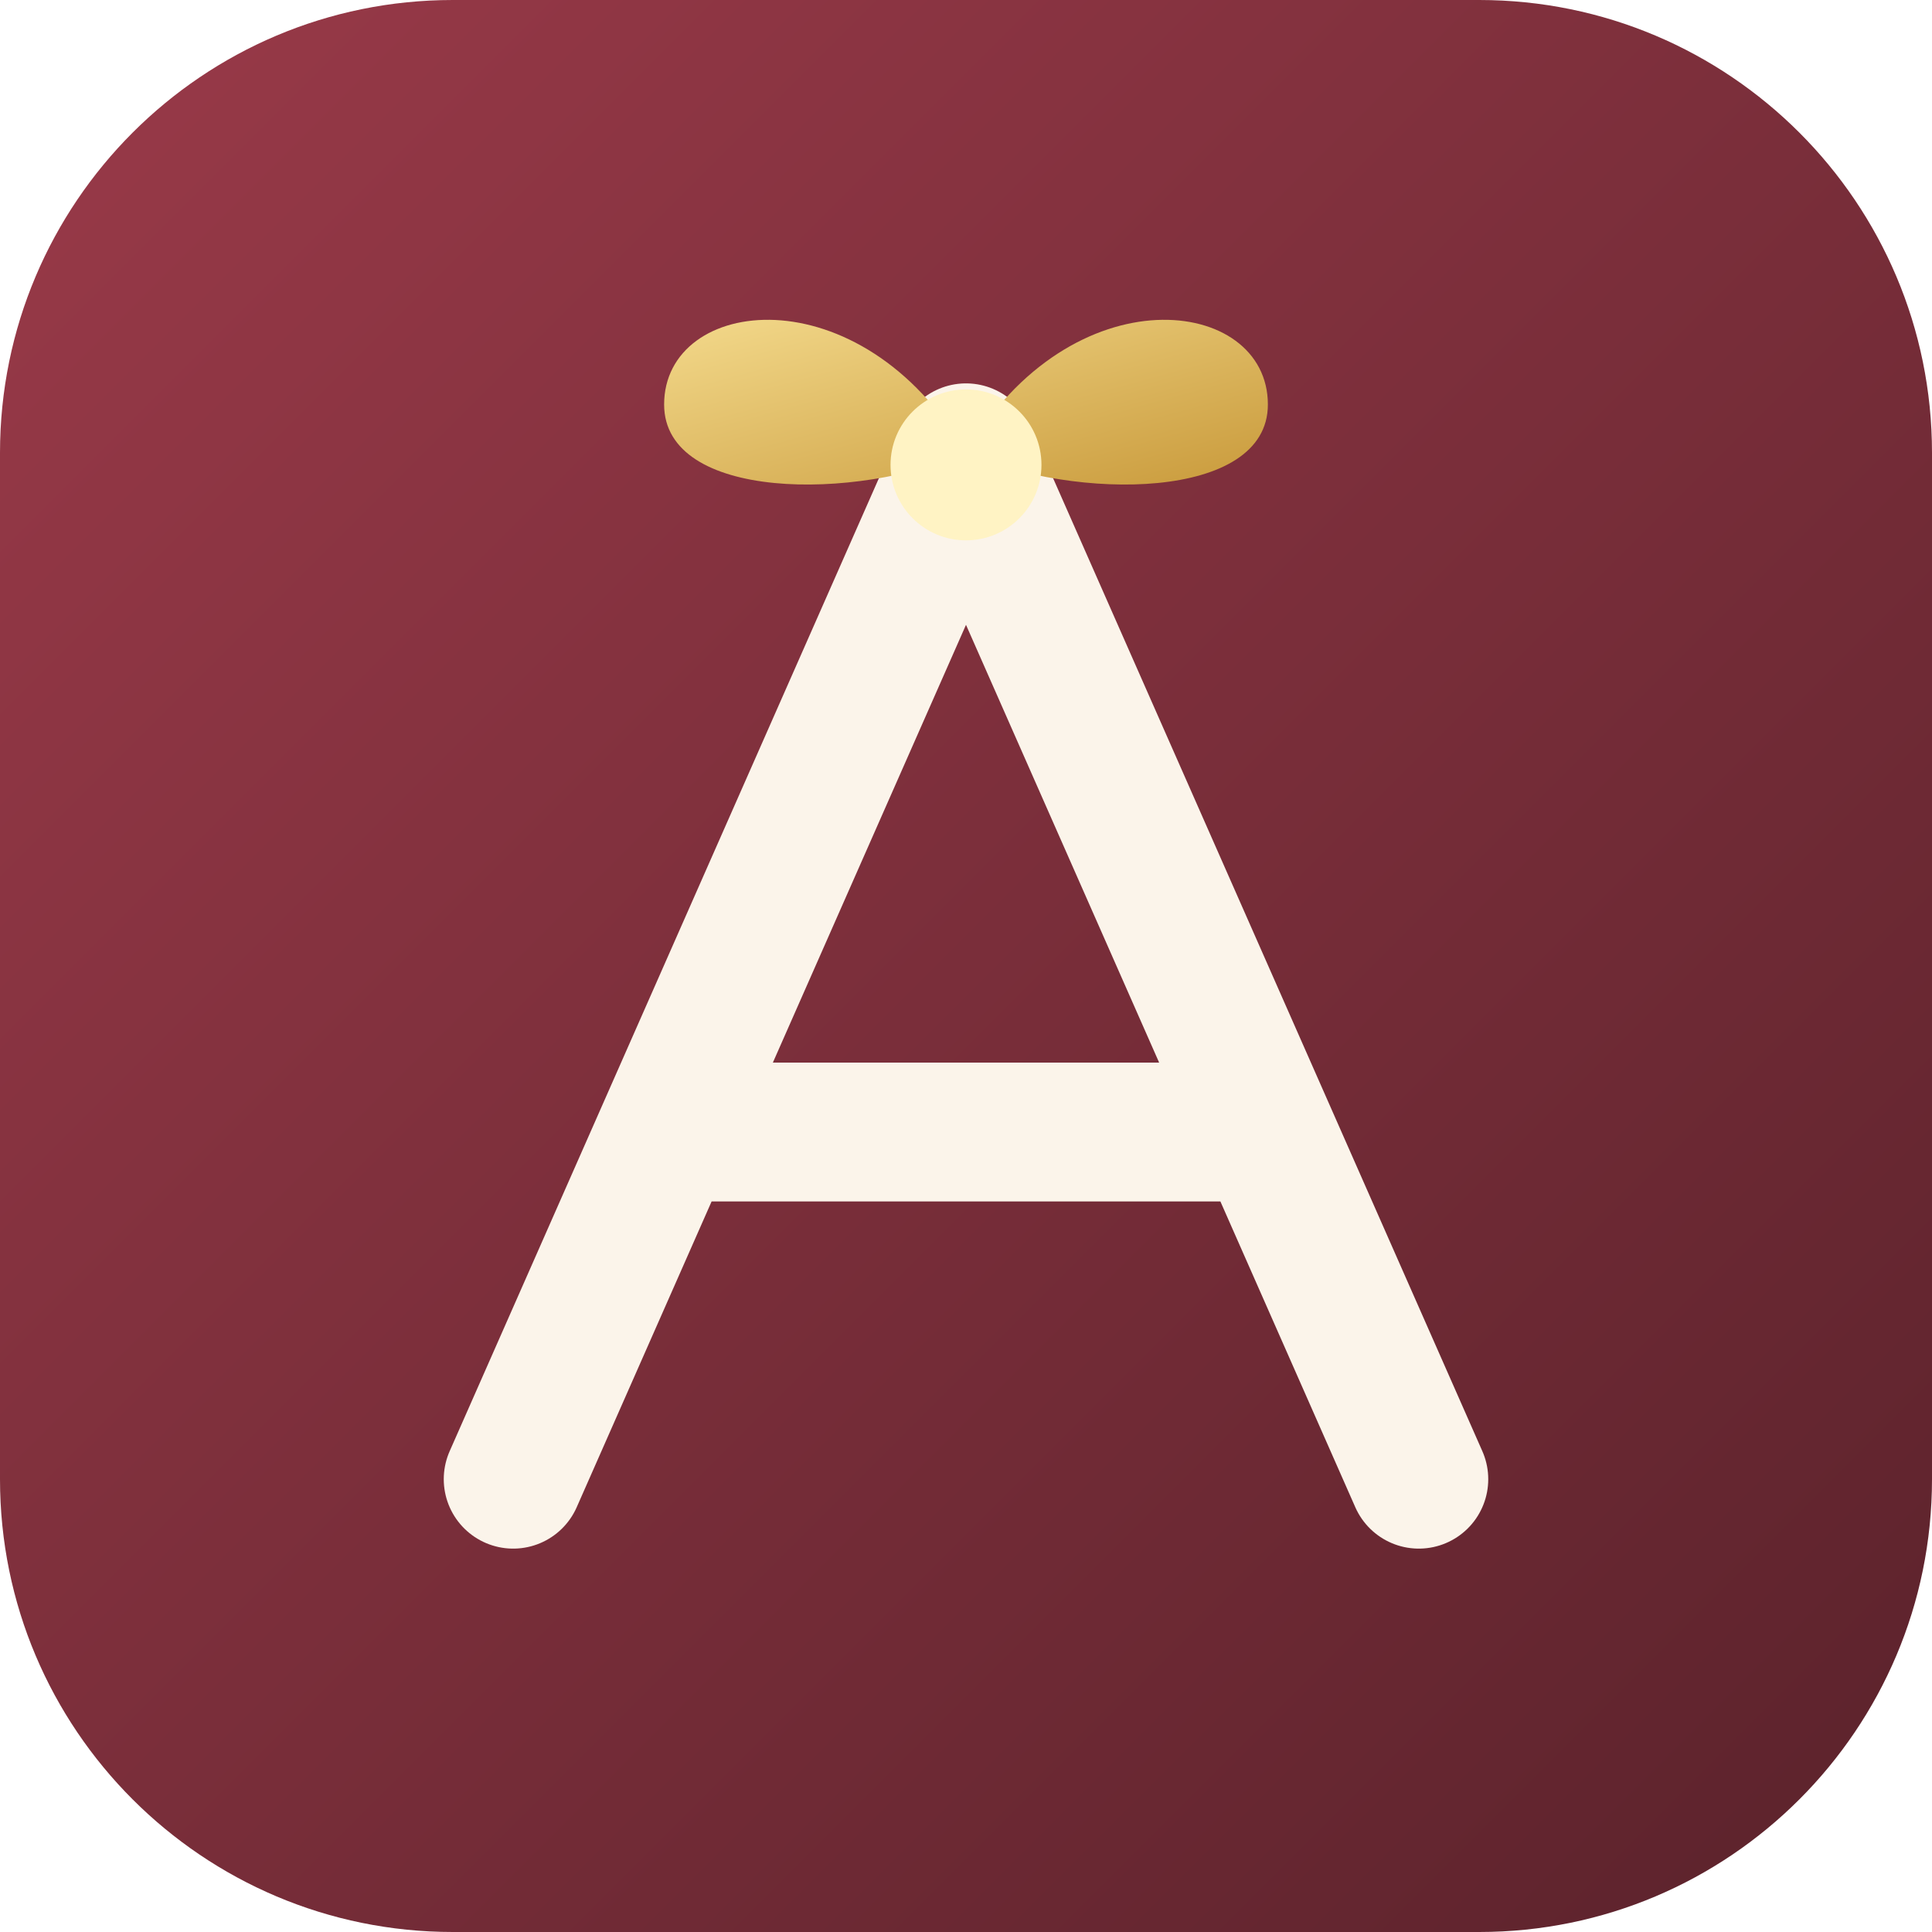
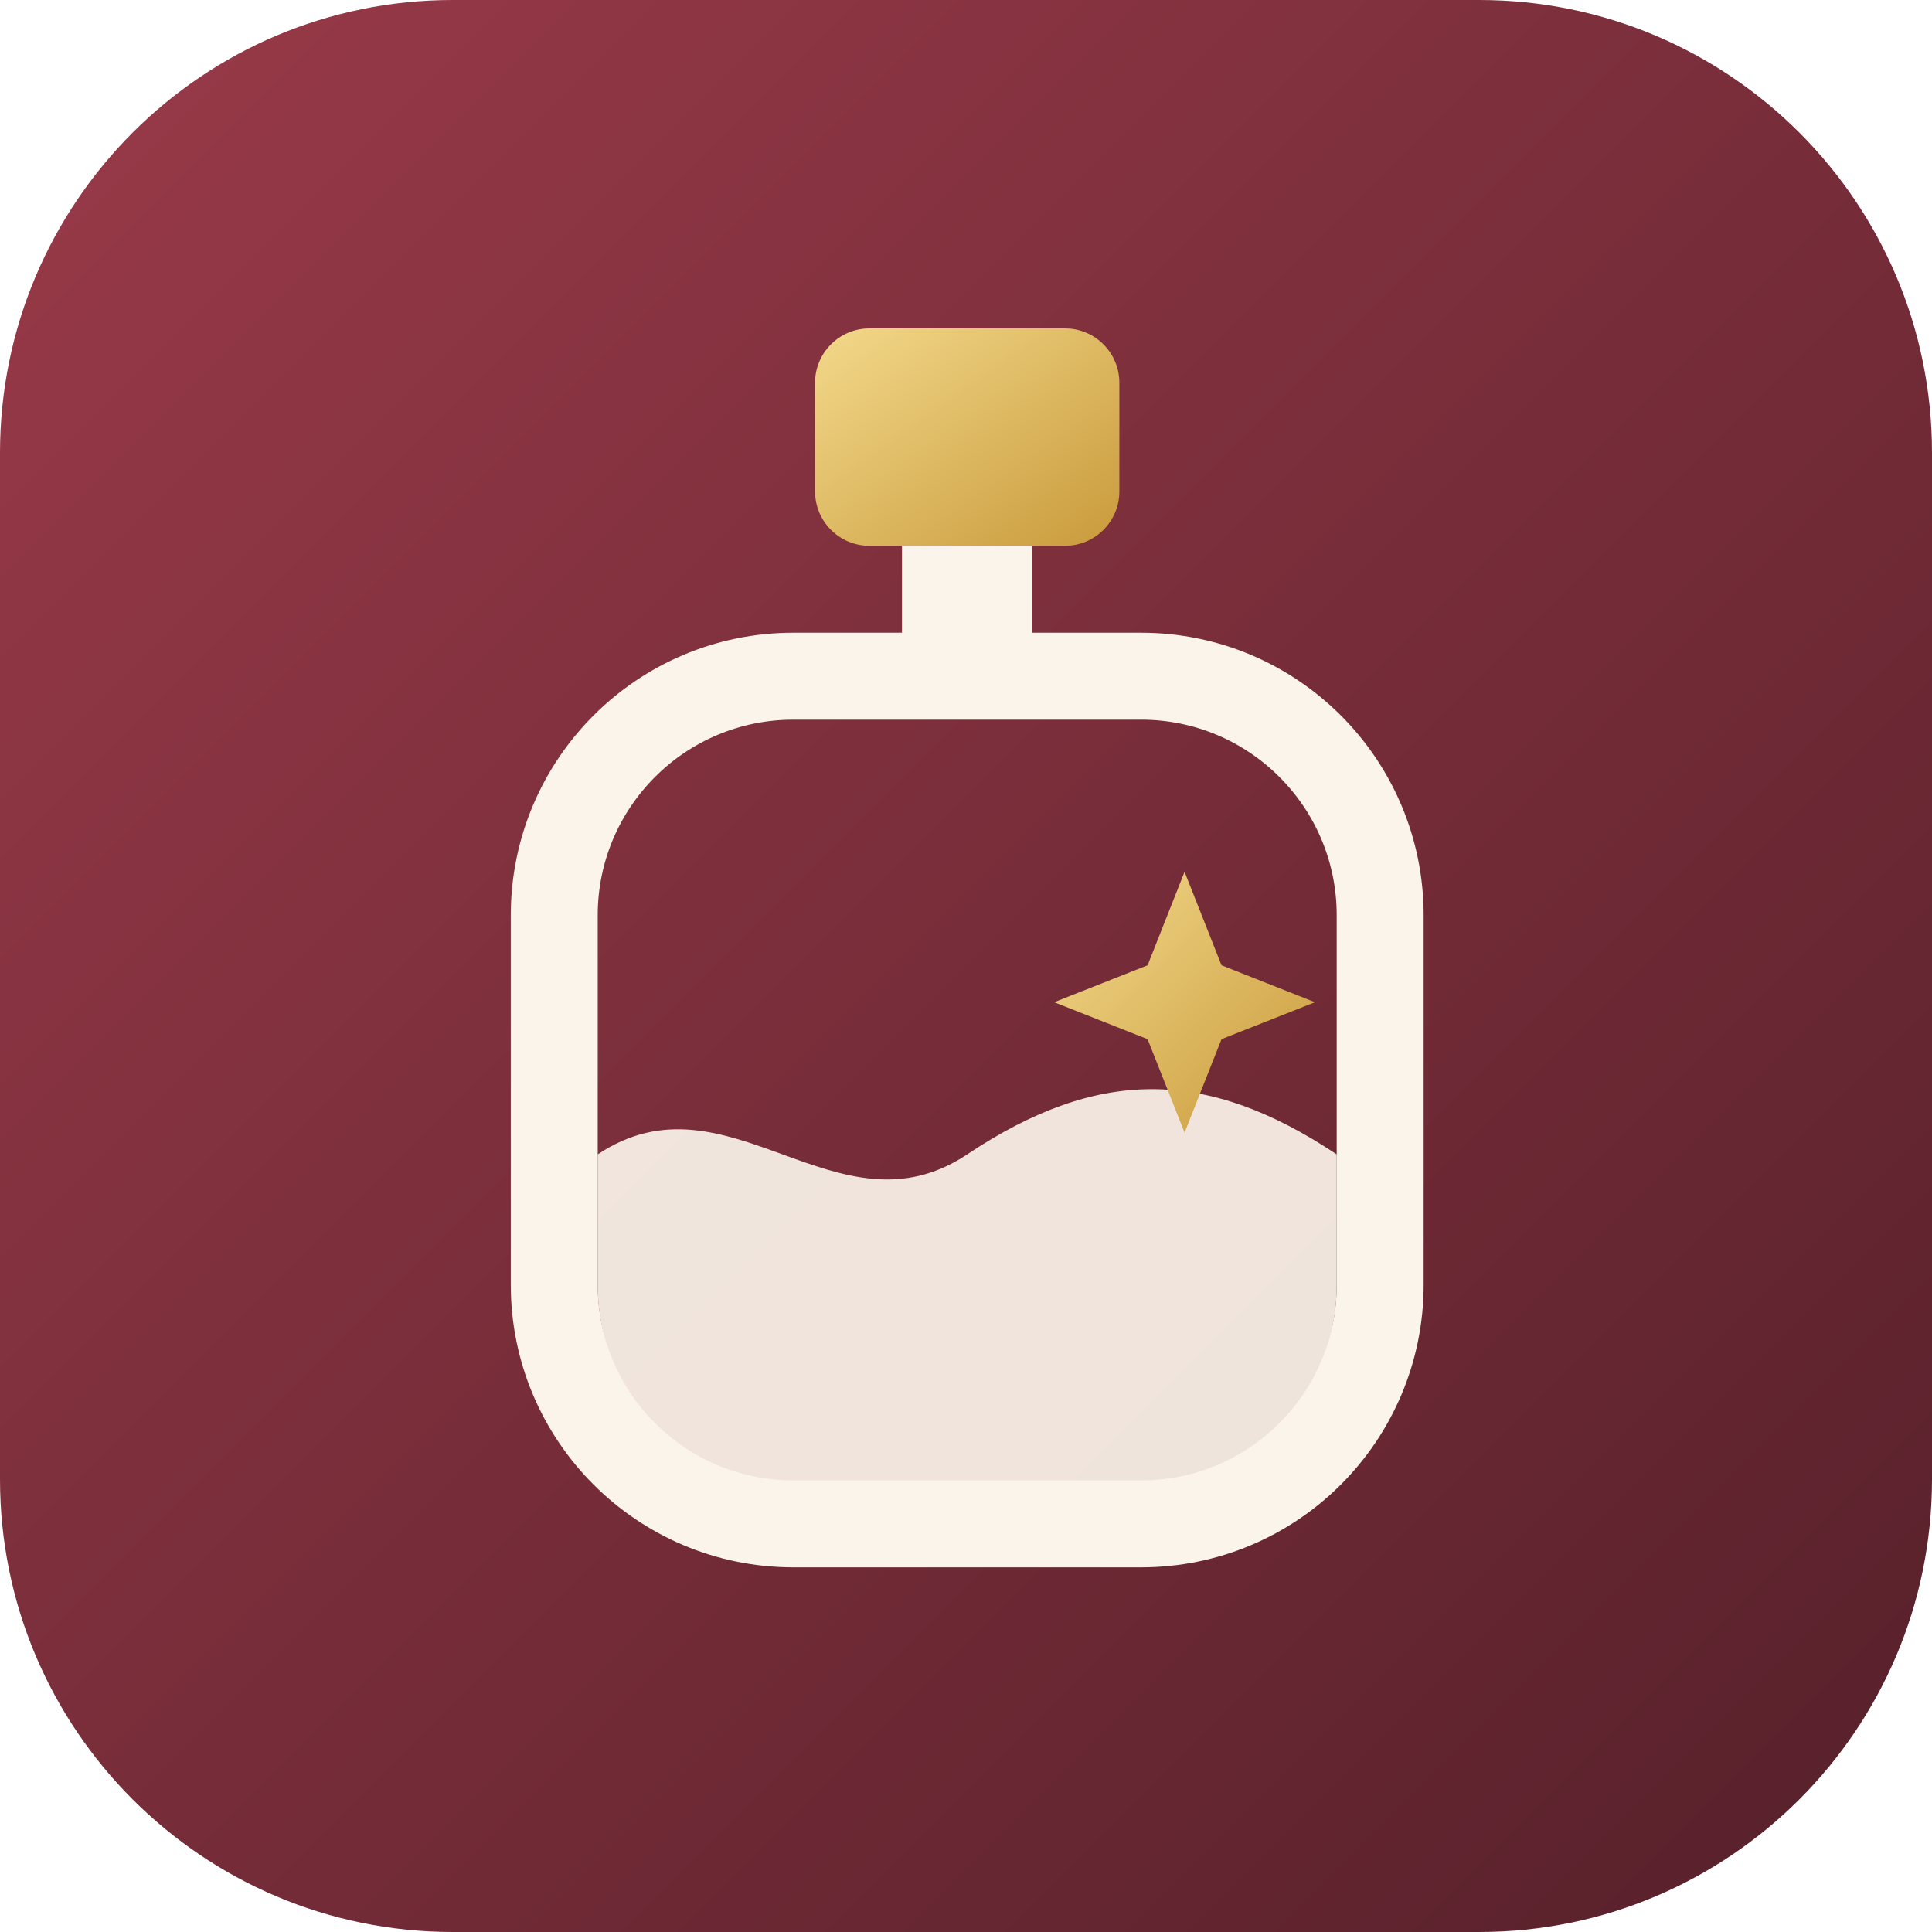
<svg xmlns="http://www.w3.org/2000/svg" viewBox="0 0 64 64" role="img" aria-label="Alexa Detalles">
  <defs>
    <linearGradient id="fondo" x1="0" y1="0" x2="1" y2="1">
      <stop offset="0" stop-color="#9a3a49" />
-       <stop offset="1" stop-color="#5a222b" />
+       <stop offset="1" stop-color="#55202a" />
    </linearGradient>
    <linearGradient id="oro" x1="0" y1="0" x2="1" y2="1">
      <stop offset="0" stop-color="#f3d98b" />
      <stop offset="1" stop-color="#c99a3b" />
    </linearGradient>
  </defs>
  <rect width="64" height="64" rx="15" fill="url(#fondo)" />
-   <path d="M17 49 32 15l15 34M23.2 37.5h17.6" fill="none" stroke="#fbf4ea" stroke-width="4.6" stroke-linecap="round" stroke-linejoin="round" />
-   <path d="M32 15c-3.5-6-10-5.2-10-1.6 0 3.2 6.4 3.2 10 1.6Zm0 0c3.5-6 10-5.2 10-1.6 0 3.2-6.4 3.2-10 1.6Z" fill="url(#oro)" />
-   <circle cx="32" cy="15.4" r="2.5" fill="#fff3c4" />
+   <g transform="translate(9 8) scale(.72)" fill="none">
+     <rect x="25" y="4" width="14" height="10" rx="2.5" fill="url(#oro)" />
+     <path d="M29 14h6v6h-6z" fill="#fbf4ea" />
+     <rect x="13" y="20" width="38" height="39" rx="11" stroke="#fbf4ea" stroke-width="4" />
+     <path d="M15 42c6-4 11 4 17 0s11-4 17 0v6a9.5 9.5 0 0 1-9.500 9.500H24.500A9.500 9.500 0 0 1 15 48z" fill="#fbf4ea" opacity=".92" />
+     <path d="M42 29l1.700 4.300L48 35l-4.300 1.700L42 41l-1.700-4.300L36 35l4.300-1.700z" fill="url(#oro)" />
+   </g>
</svg>
